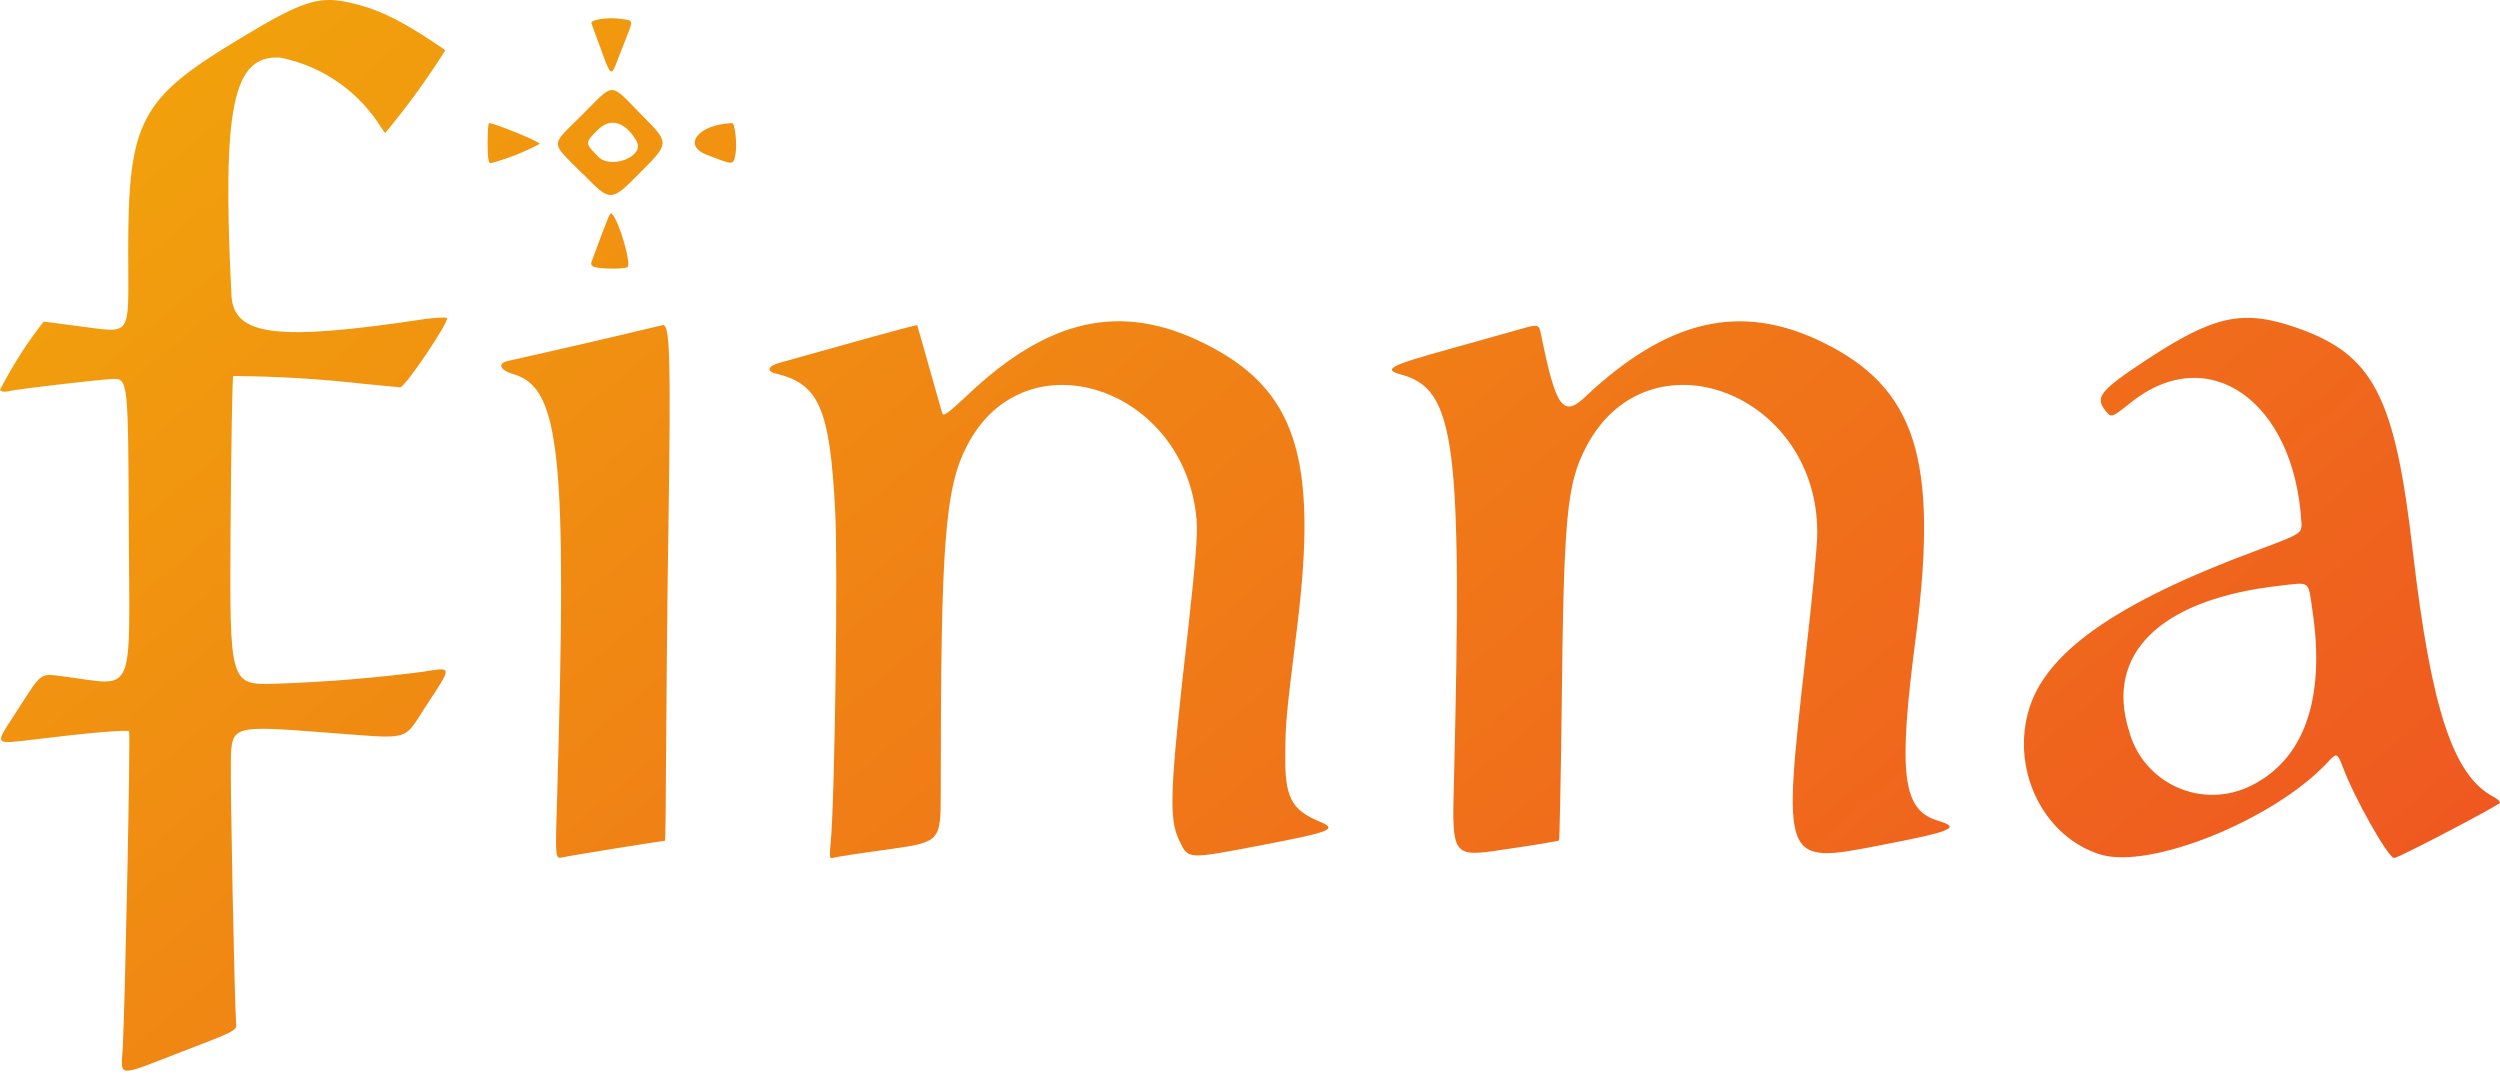
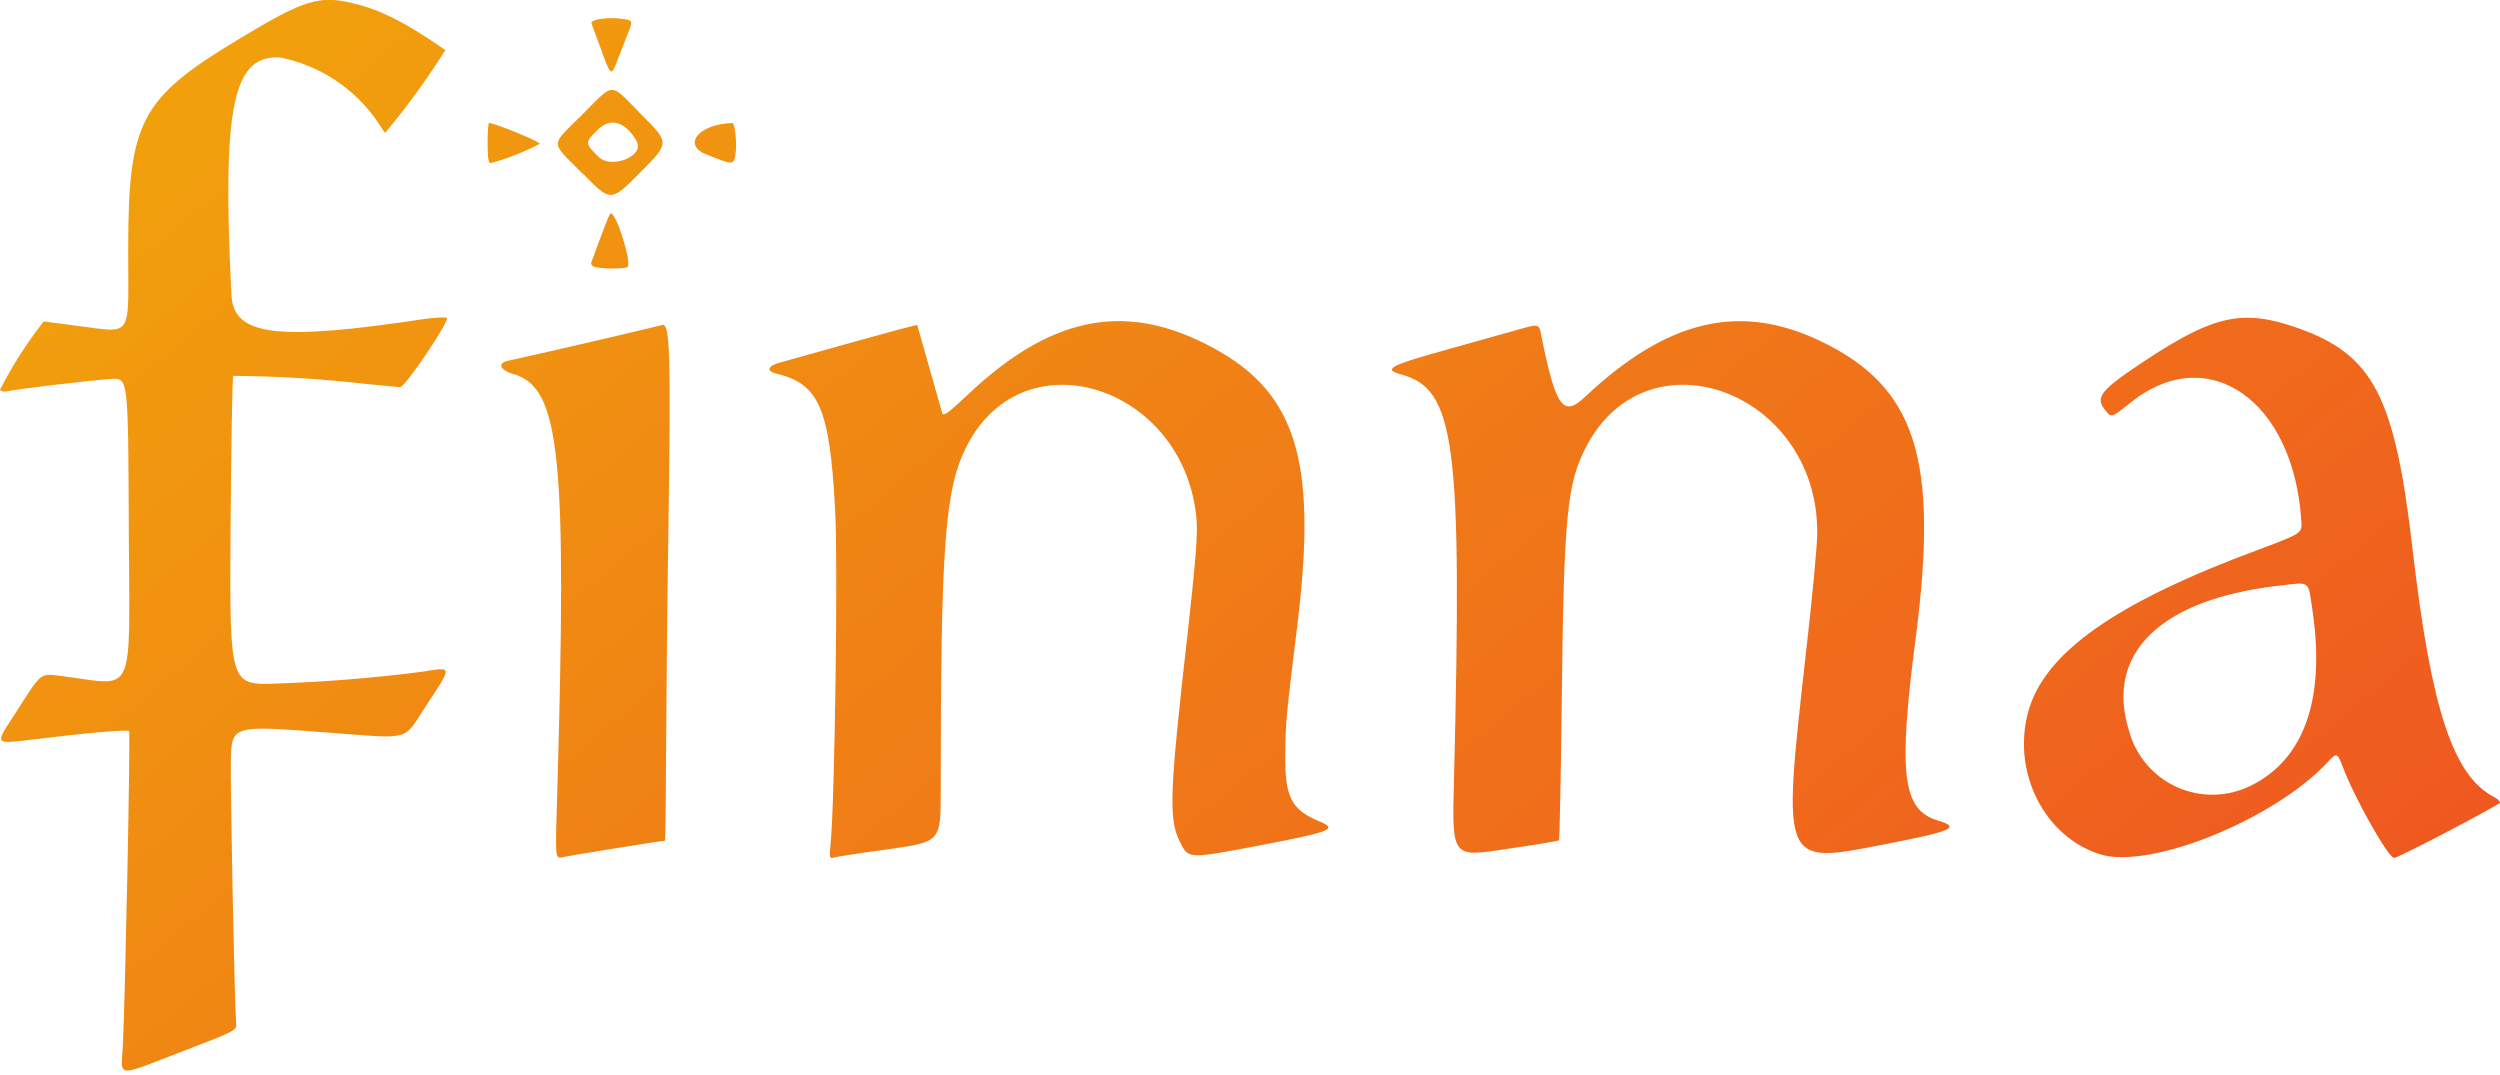
- <svg xmlns="http://www.w3.org/2000/svg" xmlns:xlink="http://www.w3.org/1999/xlink" width="465" height="200px" viewBox="0 0 200 86">
+ <svg xmlns="http://www.w3.org/2000/svg" xmlns:xlink="http://www.w3.org/1999/xlink" viewBox="0 0 200 86">
  <defs id="defs1">
    <linearGradient id="G1">
      <stop id="stop1" offset="0" style="stop-color:#f1a80a;stop-opacity:1" />
      <stop id="stop2" offset="1" style="stop-color:#ef5023;stop-opacity:1" />
    </linearGradient>
    <linearGradient xlink:href="#G1" id="G2" x1="17.08" x2="71.09" y1="-11.1" y2="53.27" gradientUnits="userSpaceOnUse" />
    <linearGradient xlink:href="#G1" id="G3" x1="17.08" x2="71.09" y1="-11.1" y2="53.27" gradientUnits="userSpaceOnUse" />
  </defs>
  <g id="layer1" transform="translate(-2.07 -3.1)">
    <g id="g1" style="fill:url(#G2)" transform="translate(-2.86 -4.27)scale(2.3802)">
      <path id="path1" d="M6.2 38.27c.08-1.62.26-10.56.21-10.6-.05-.06-1.45.06-3.14.27-1.43.17-1.39.22-.69-.86.94-1.46.8-1.35 1.65-1.25 2.41.31 2.2.8 2.17-4.9-.02-5.12-.02-5.12-.57-5.1-.6.04-3.22.34-3.52.42q-.17.03-.24-.05a14 14 0 0 1 1.47-2.3l1.06.14c1.97.24 1.78.5 1.78-2.52 0-4.37.4-5.12 3.77-7.14 2.15-1.3 2.67-1.45 3.8-1.17.93.22 1.78.66 3.09 1.57a26 26 0 0 1-2.02 2.78c-.02 0-.15-.2-.3-.43a5.2 5.2 0 0 0-3.22-2.1c-1.6-.11-1.97 1.63-1.65 7.98.07 1.38 1.52 1.56 6.54.8.34-.04.65-.06.7-.03.12.07-1.4 2.33-1.57 2.33l-1.25-.12a41 41 0 0 0-4.36-.26c-.03.03-.07 2.38-.09 5.22-.03 5.18-.03 5.18 1.57 5.12a52 52 0 0 0 4.9-.4c1-.16 1-.22.08 1.18-.76 1.17-.45 1.08-3.26.87-3.23-.25-3.25-.25-3.28.92-.02.86.12 8.11.18 8.89.01.2-.1.25-1.8.9-2.28.88-2.07.9-2.01-.16m14.6-8.5c.33-11.38.1-13.63-1.46-14.1-.47-.13-.57-.37-.18-.45a344 344 0 0 0 5.18-1.2c.25-.06.28 1.03.2 6.66-.04 2.4-.07 5.78-.08 7.52s-.02 3.15-.04 3.15c-.06 0-3.21.5-3.45.56-.24.05-.24.05-.17-2.14m9.19 1.66c.14-1.42.25-9.48.15-11.21-.18-3.4-.54-4.22-1.98-4.57-.36-.08-.28-.27.17-.38l2.47-.69c1.14-.32 2.08-.57 2.1-.56l.84 2.96c.04.12.2 0 .84-.6 2.74-2.6 5.18-3.13 7.96-1.75 3.07 1.52 3.83 3.8 3.14 9.44-.39 3.16-.4 3.3-.41 4.36-.02 1.45.2 1.88 1.14 2.27.63.26.45.34-1.94.8-2.53.48-2.45.48-2.76-.15-.36-.75-.33-1.64.29-7.07.25-2.25.33-3.22.29-3.7-.36-4.47-5.75-6.26-7.7-2.54-.76 1.44-.9 3.28-.9 11.62 0 1.73 0 1.73-1.76 1.98-.97.13-1.81.26-1.88.29-.1.03-.1-.06-.06-.5m20.95-2.1c.28-11.37.05-13.16-1.78-13.65-.62-.17-.39-.3 1.57-.84l2.42-.68c.63-.18.65-.18.72.19.49 2.44.74 2.79 1.48 2.08 2.77-2.6 5.2-3.17 7.93-1.86 3.19 1.54 3.96 3.94 3.18 9.96-.6 4.6-.45 5.8.76 6.15.76.23.49.35-1.89.81-3.37.66-3.36.69-2.57-6.36.22-1.91.4-3.78.39-4.15 0-4.72-5.69-6.83-7.76-2.88-.66 1.25-.76 2.33-.83 8.8-.03 2.42-.07 4.42-.09 4.44s-.84.16-1.82.3c-1.78.27-1.78.27-1.71-2.32m21.72 2.49c-1.86-.58-2.96-2.73-2.43-4.75.52-2 2.91-3.7 7.78-5.5 1.44-.54 1.44-.54 1.41-.95-.25-4.06-3.14-6.07-5.74-3.98-.64.51-.64.51-.84.27-.37-.46-.19-.68 1.4-1.73 2.26-1.48 3.22-1.69 5.03-1.06 2.57.9 3.3 2.28 3.9 7.54.62 5.3 1.36 7.54 2.74 8.24q.17.1.19.18c0 .07-3.41 1.86-3.56 1.86-.2 0-1.35-2.04-1.73-3.07-.18-.47-.2-.48-.52-.13-1.8 1.92-5.96 3.6-7.63 3.08m5.07-2.31c1.78-.88 2.5-2.9 2.07-5.85-.16-1.08-.05-.99-1.12-.87-3.98.45-5.87 2.27-5.05 4.88a2.9 2.9 0 0 0 4.1 1.84M22.06 12.07q-.13-.04-.12-.14c.62-1.68.63-1.71.7-1.65.25.25.68 1.76.51 1.8-.2.06-.86.05-1.09-.01m-.4-3.13c-1.12-1.13-1.11-.9-.01-2s.89-1.1 2 .03c.93.93.93.93-.06 1.92-.99 1-.99 1-1.92.05m1.8-1.1c-.38-.66-.88-.81-1.31-.38s-.44.44.02.9c.43.44 1.57-.02 1.29-.51m-5.01.06c0-.38.02-.68.05-.68.18 0 1.73.63 1.7.7a8 8 0 0 1-1.65.65c-.07 0-.1-.19-.1-.67m7.36.38c-.83-.32-.27-1.02.86-1.06.1 0 .17.74.11 1.05-.07.37-.06.37-.97.01m-3.55-3.54-.32-.87c-.04-.13.55-.22 1.02-.15.38.05.38.05.19.53l-.34.87c-.2.55-.23.52-.55-.38" style="fill:url(#G3)" />
    </g>
  </g>
</svg>
